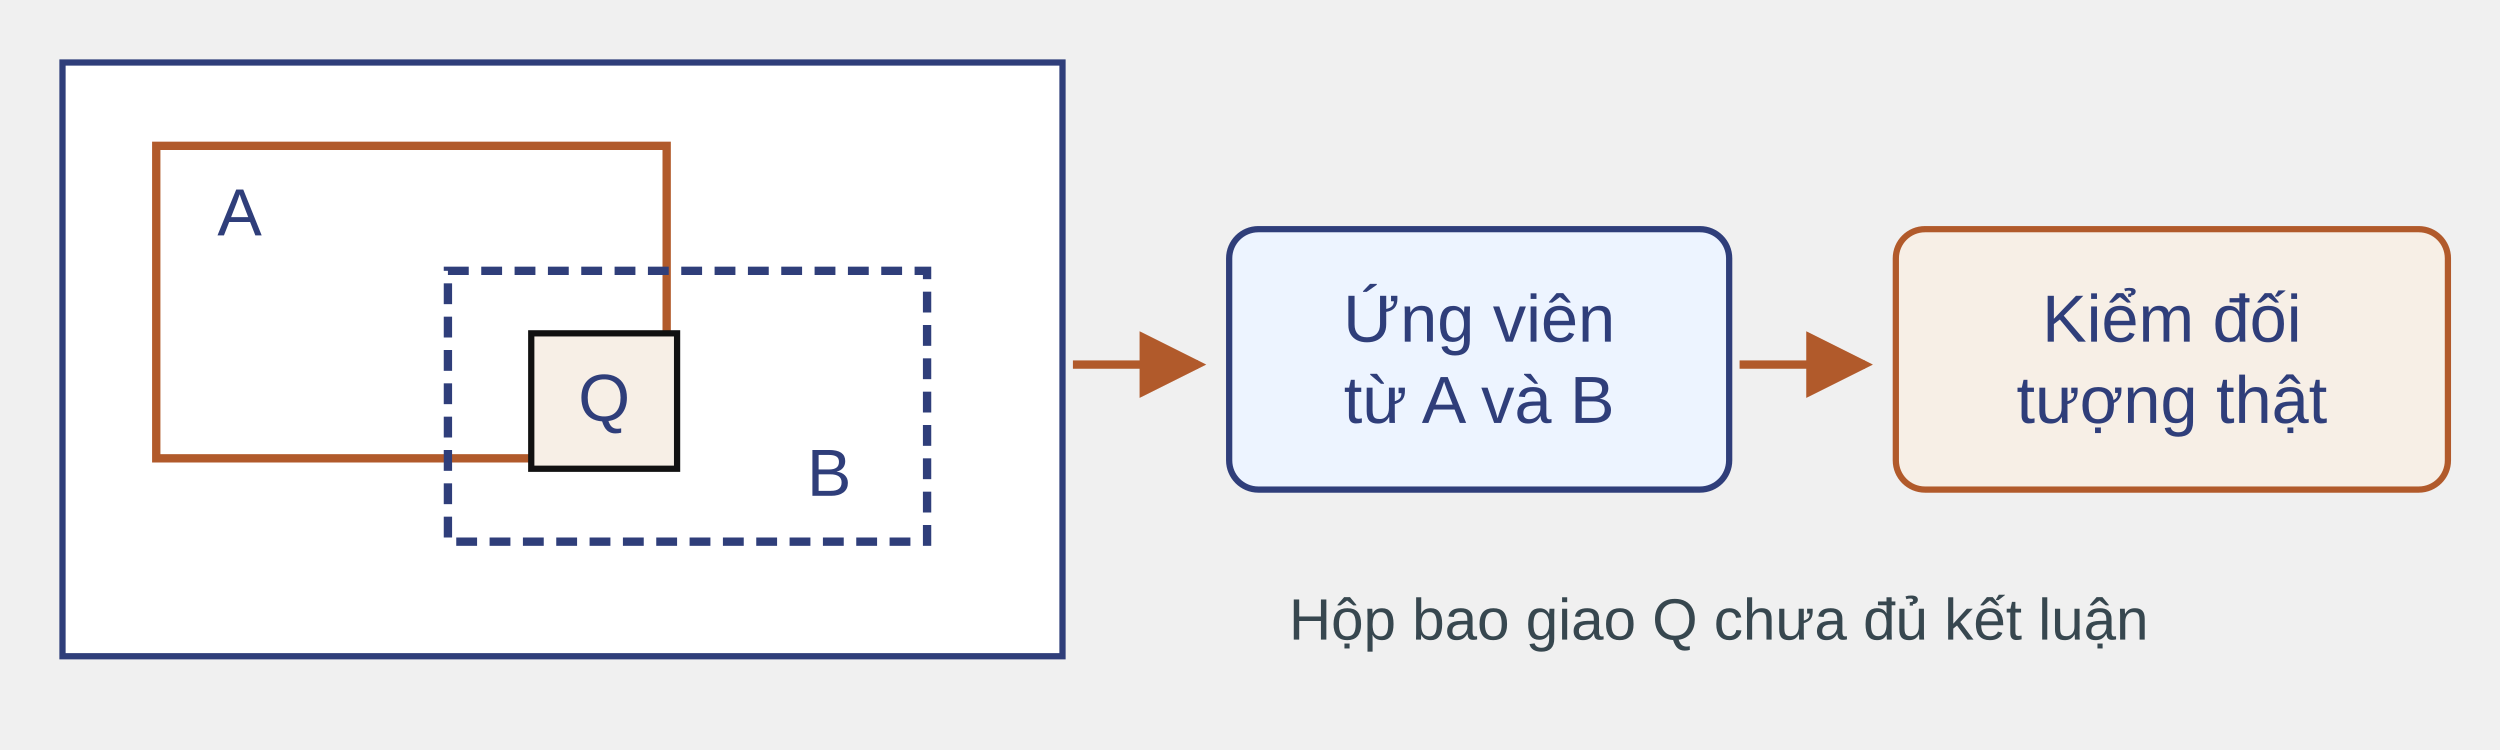
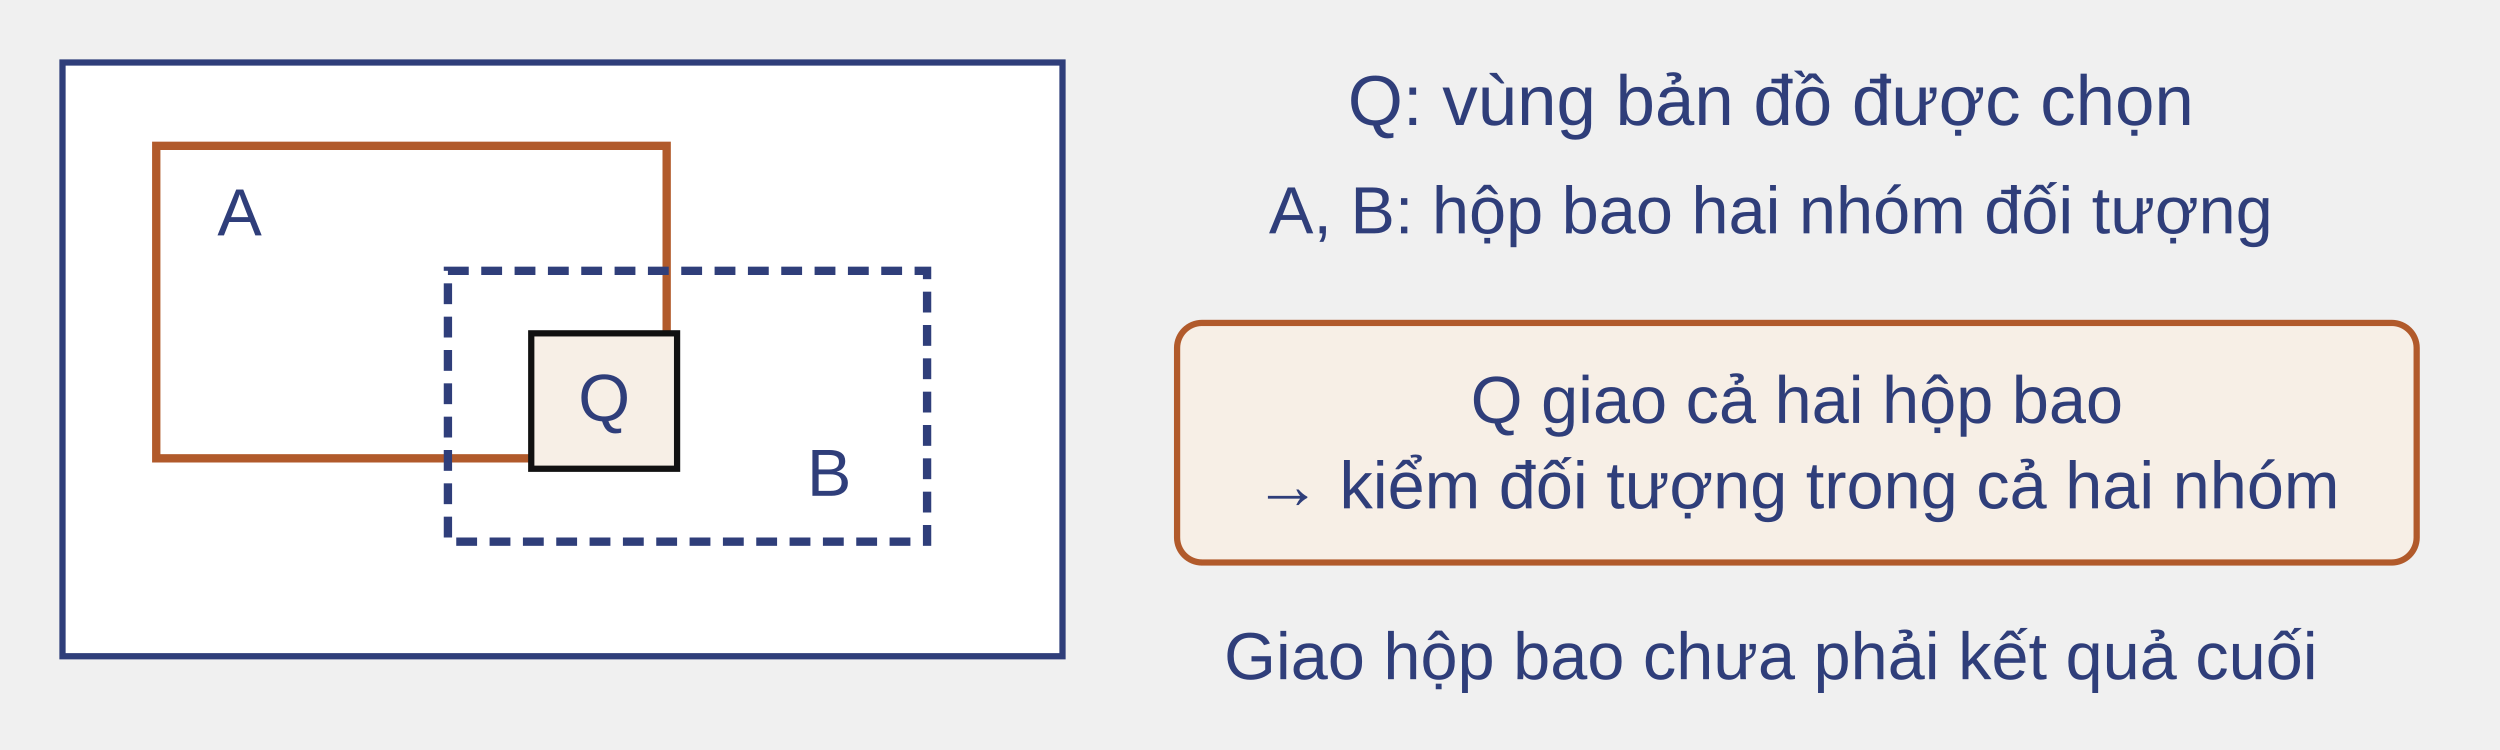
<svg xmlns="http://www.w3.org/2000/svg" width="1200" height="360" viewBox="0 0 1200 360" role="img" aria-labelledby="title desc">
  <defs>
    <marker id="arrow" markerWidth="8" markerHeight="8" refX="7" refY="4" orient="auto">
      <path d="M0 0L8 4L0 8Z" fill="#B15A2B" />
    </marker>
  </defs>
  <g font-family="Arial, sans-serif">
    <rect x="30" y="30" width="480" height="285" fill="#fff" stroke="#2F3E7A" stroke-width="3" />
    <rect x="75" y="70" width="245" height="150" fill="none" stroke="#B15A2B" stroke-width="4" />
    <rect x="215" y="130" width="230" height="130" fill="none" stroke="#2F3E7A" stroke-width="4" stroke-dasharray="10 6" />
    <rect x="255" y="160" width="70" height="65" fill="#F7EFE6" stroke="#111" stroke-width="3" />
    <text x="115" y="113" font-size="32" fill="#2F3E7A" text-anchor="middle">A</text>
    <text x="398" y="238" font-size="32" fill="#2F3E7A" text-anchor="middle">B</text>
    <text x="290" y="202" font-size="32" fill="#2F3E7A" text-anchor="middle">Q</text>
-     <path d="M515 175 L575 175" fill="none" stroke="#B15A2B" stroke-width="4" marker-end="url(#arrow)" />
-     <rect x="590" y="110" width="240" height="125" rx="14" fill="#edf4ff" stroke="#2F3E7A" stroke-width="3" />
-     <text x="710" y="164" font-size="32" fill="#2F3E7A" text-anchor="middle">Ứng viên</text>
-     <text x="710" y="203" font-size="32" fill="#2F3E7A" text-anchor="middle">từ A và B</text>
-     <path d="M835 175 L895 175" fill="none" stroke="#B15A2B" stroke-width="4" marker-end="url(#arrow)" />
-     <rect x="910" y="110" width="265" height="125" rx="14" fill="#F7EFE6" stroke="#B15A2B" stroke-width="3" />
-     <text x="1042.5" y="164" font-size="32" fill="#2F3E7A" text-anchor="middle">Kiểm đối</text>
-     <text x="1042.5" y="203" font-size="32" fill="#2F3E7A" text-anchor="middle">tượng thật</text>
-     <text x="825" y="307" font-size="28" fill="#37474F" text-anchor="middle">Hộp bao giao Q chưa đủ kết luận</text>
+     <text x="850" y="60" font-size="34" fill="#2F3E7A" text-anchor="middle">Q: vùng bản đồ được chọn</text>
+     <text x="850" y="112" font-size="32" fill="#2F3E7A" text-anchor="middle">A, B: hộp bao hai nhóm đối tượng</text>
+     <rect x="565" y="155" width="595" height="115" rx="12" fill="#F7EFE6" stroke="#B15A2B" stroke-width="3" />
+     <text x="862.5" y="203" font-size="32" fill="#2F3E7A" text-anchor="middle">Q giao cả hai hộp bao</text>
+     <text x="862.5" y="244" font-size="32" fill="#2F3E7A" text-anchor="middle">→ kiểm đối tượng trong cả hai nhóm</text>
+     <text x="850" y="326" font-size="32" fill="#2F3E7A" text-anchor="middle">Giao hộp bao chưa phải kết quả cuối</text>
  </g>
</svg>
